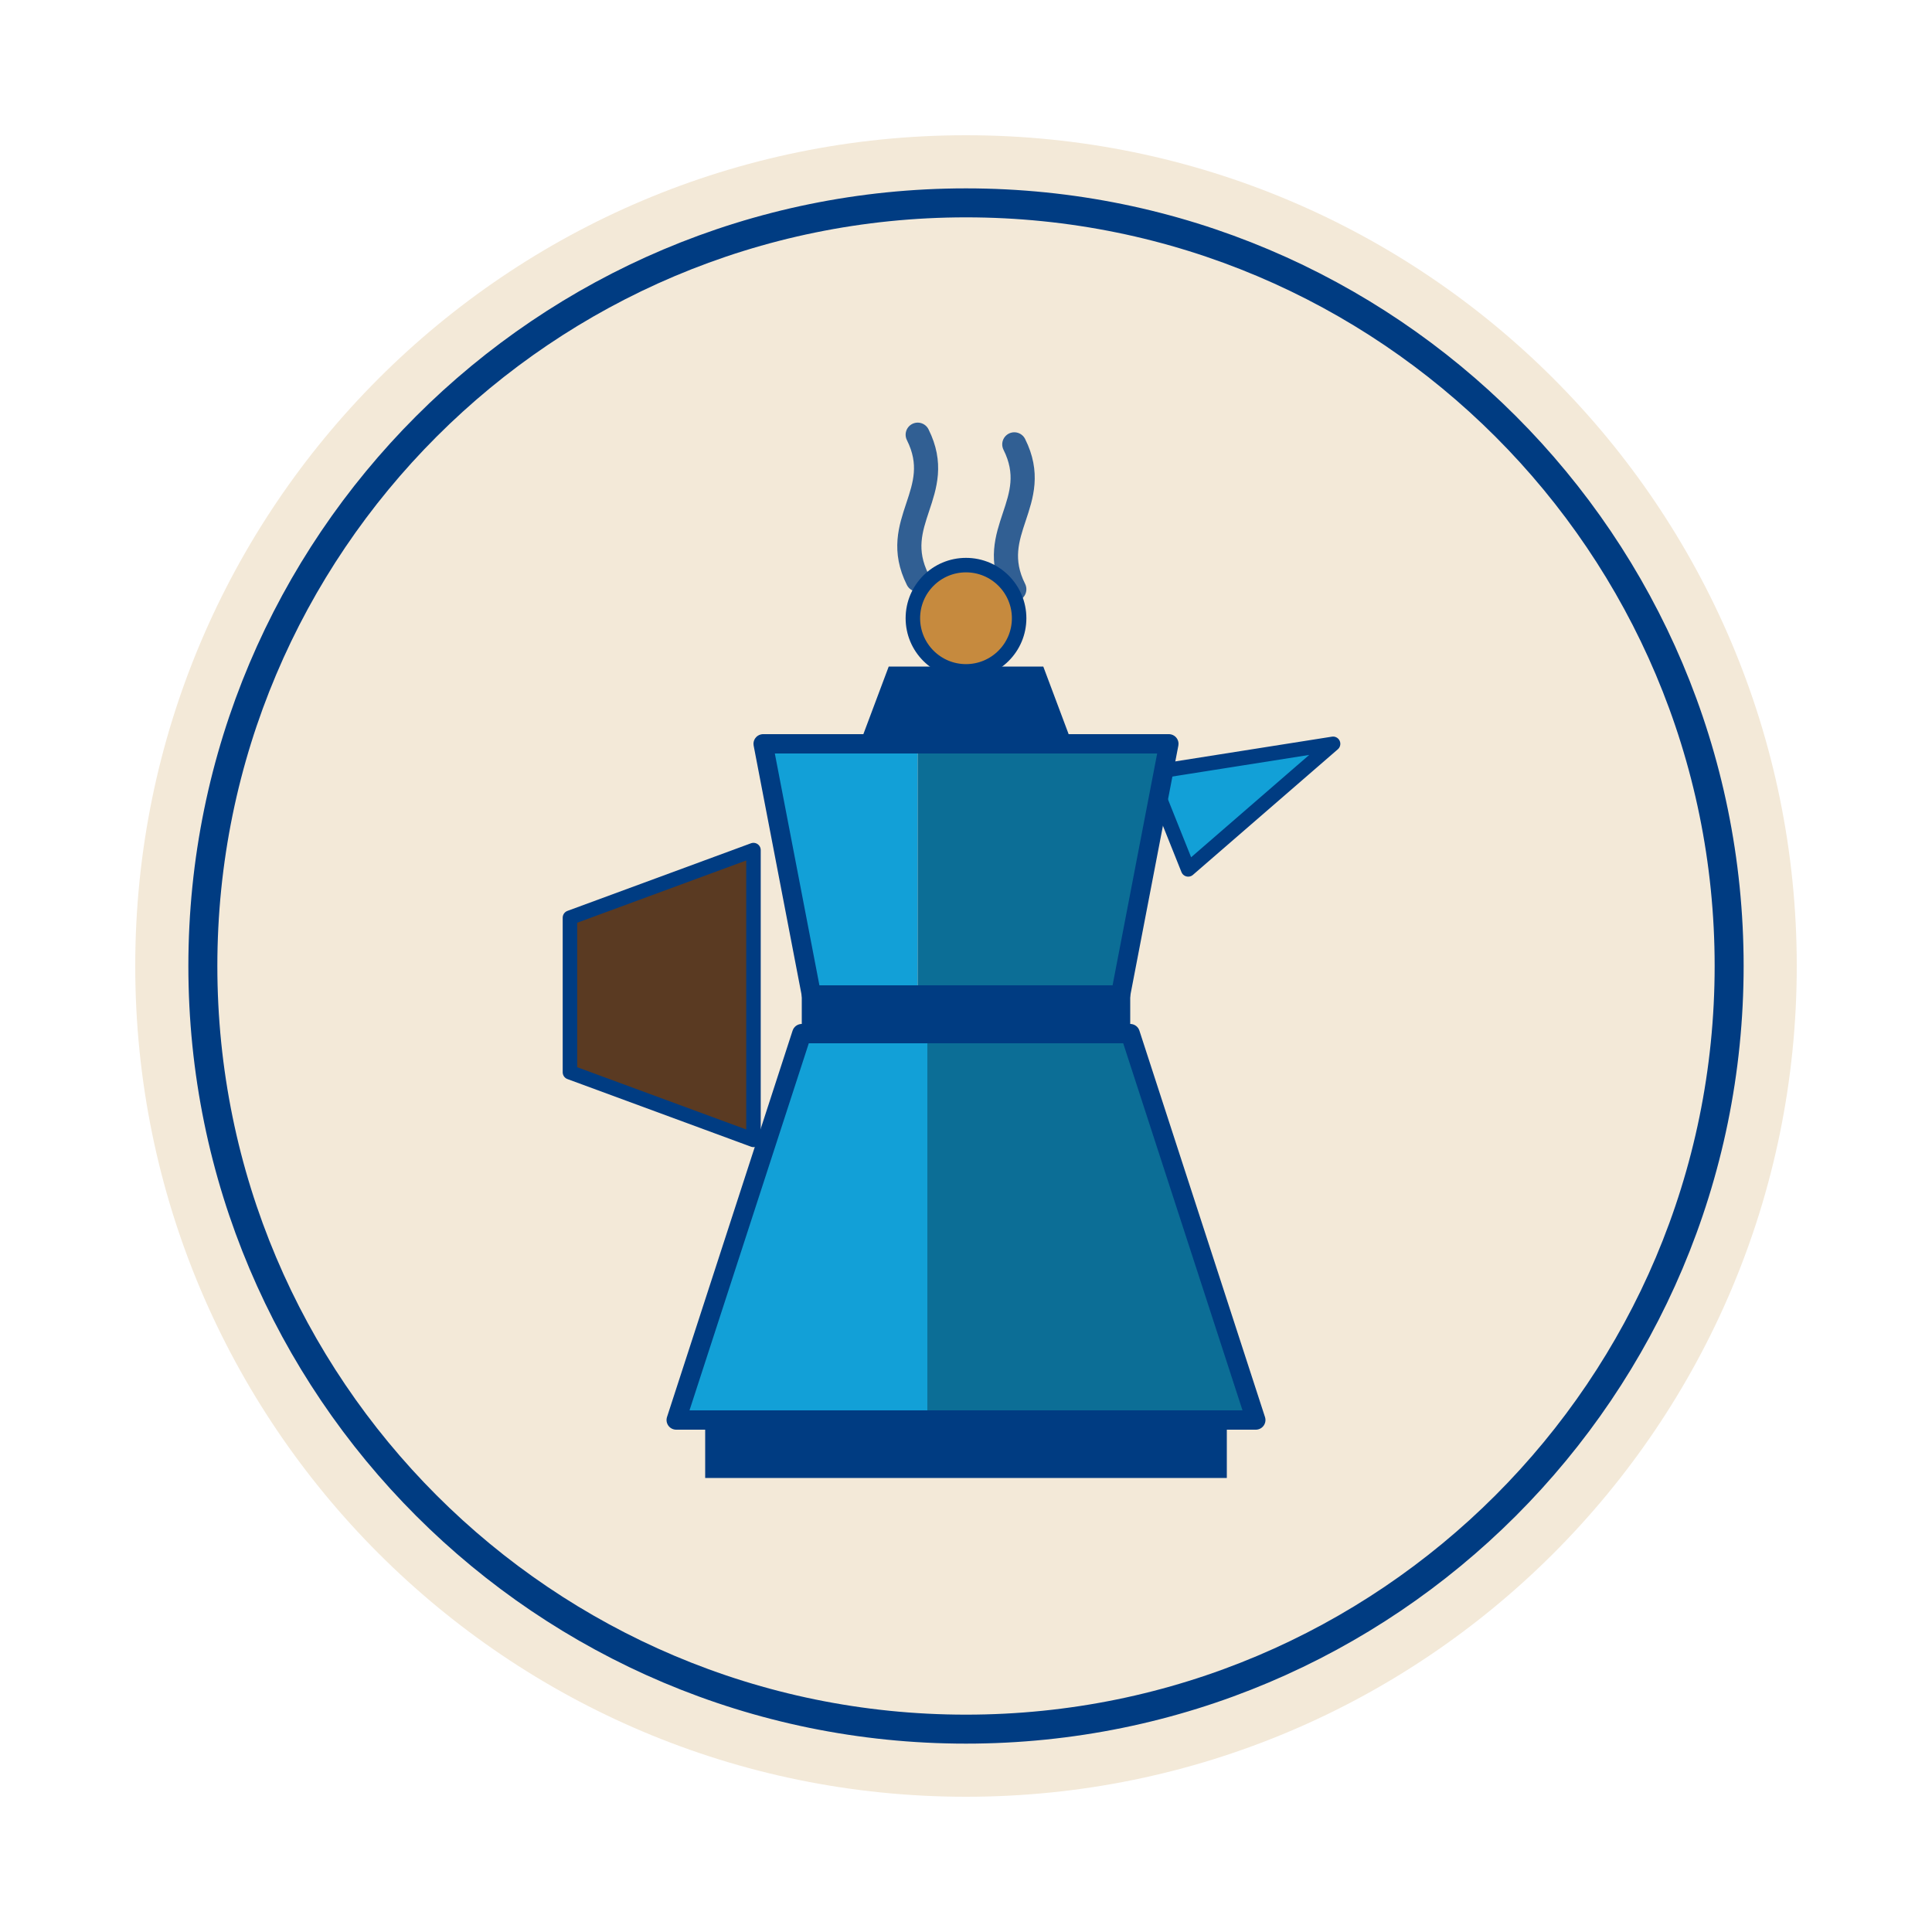
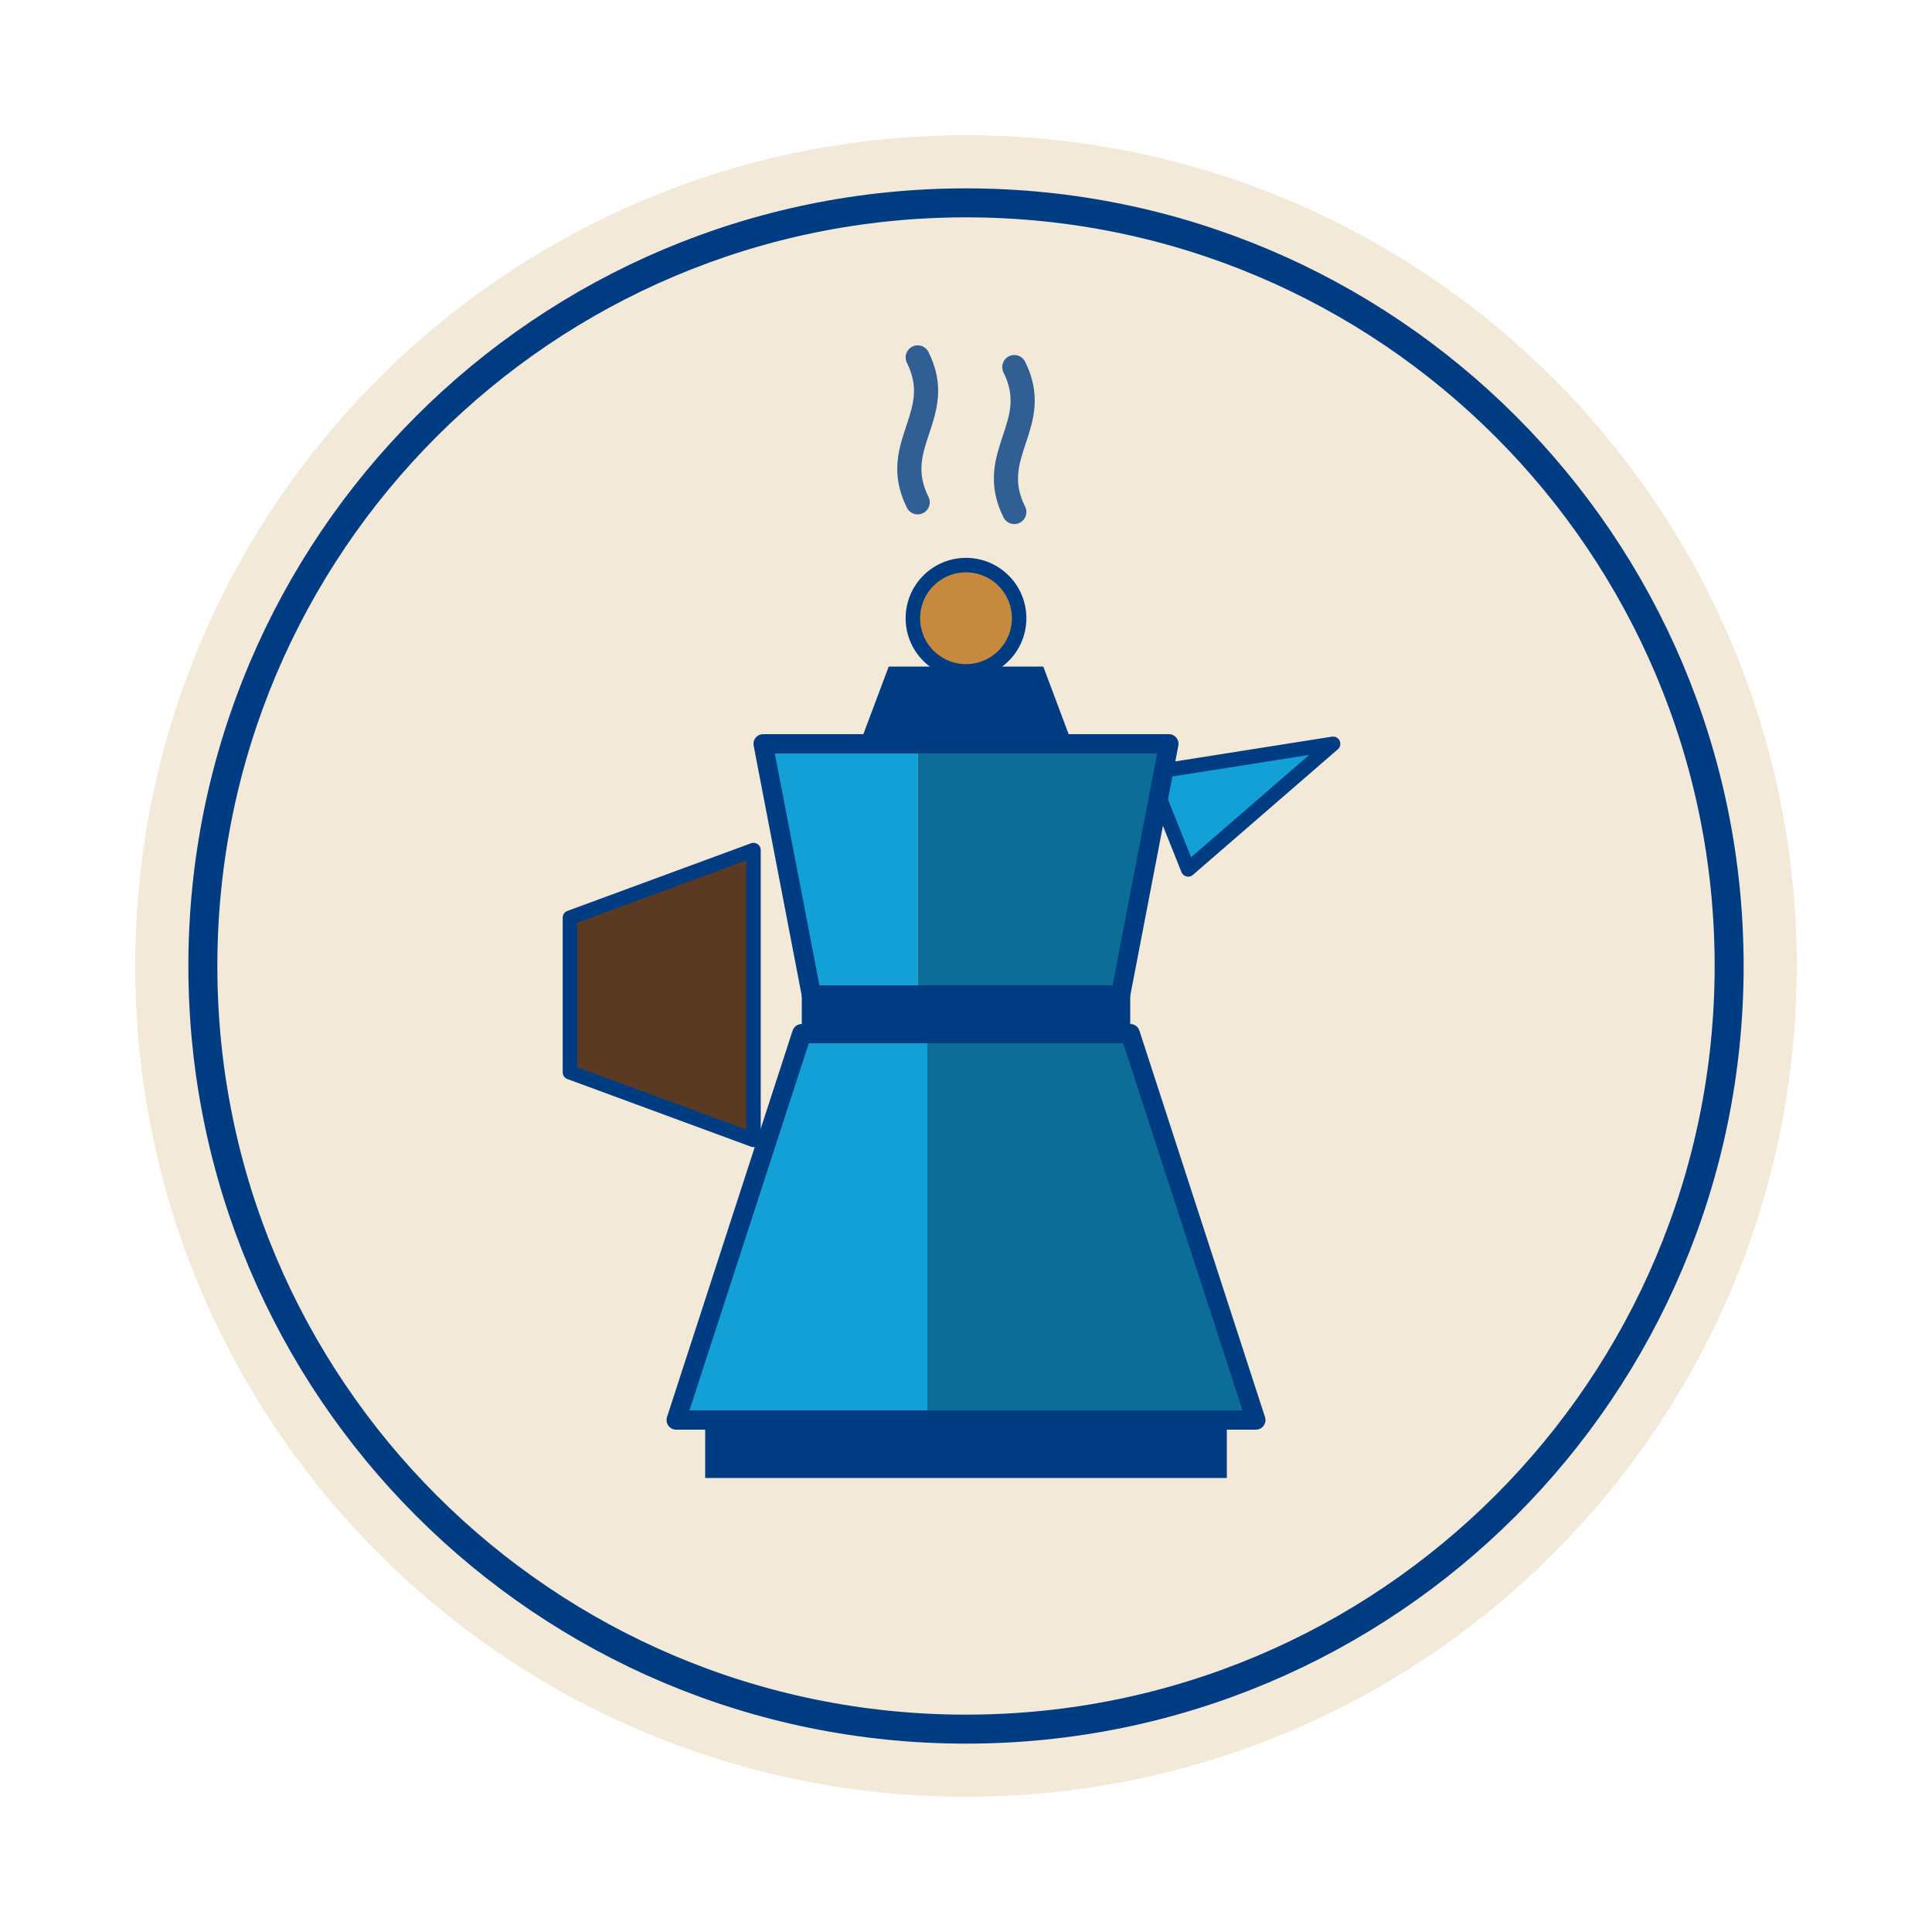
<svg xmlns="http://www.w3.org/2000/svg" viewBox="0 0 400 400" width="400" height="400" role="img" aria-label="Cafe Azzurro favicon">
  <circle cx="200" cy="200" r="172" fill="#F3E9D8" />
  <circle cx="200" cy="200" r="158" fill="none" stroke="#003C82" stroke-width="6" />
  <g fill="none" stroke="#003C82" stroke-width="5" stroke-linecap="round" opacity="0.8">
-     <path d="M190,120 C184,108 196,102 190,90" />
-     <path d="M210,122 C204,110 216,104 210,92" />
+     <path d="M190,104 C184,92 196,86 190,74" />
+     <path d="M210,106 C204,94 216,88 210,76" />
  </g>
  <path d="M156,176 L118,190 L118,222 L156,236 Z" fill="#5A3A22" />
  <path d="M156,176 L118,190 L118,222 L156,236 Z" fill="none" stroke="#003C82" stroke-width="3" stroke-linejoin="round" />
  <path d="M238,160 L276,154 L246,180 Z" fill="#12A0D7" />
  <path d="M238,160 L276,154 L246,180 Z" fill="none" stroke="#003C82" stroke-width="3" stroke-linejoin="round" />
  <path d="M190,154 L158,154 L168,206 L190,206 Z" fill="#12A0D7" />
  <path d="M190,154 L242,154 L232,206 L190,206 Z" fill="#0C6E96" />
  <path d="M158,154 L242,154 L232,206 L168,206 Z" fill="none" stroke="#003C82" stroke-width="4" stroke-linejoin="round" />
  <path d="M178,154 L222,154 L216,138 L184,138 Z" fill="#003C82" />
  <circle cx="200" cy="128" r="11" fill="#C68A3E" />
  <circle cx="200" cy="128" r="11" fill="none" stroke="#003C82" stroke-width="3" />
  <rect x="166" y="204" width="68" height="10" fill="#003C82" />
  <path d="M192,214 L166,214 L140,294 L192,294 Z" fill="#12A0D7" />
  <path d="M192,214 L234,214 L260,294 L192,294 Z" fill="#0C6E96" />
  <path d="M166,214 L234,214 L260,294 L140,294 Z" fill="none" stroke="#003C82" stroke-width="4" stroke-linejoin="round" />
  <rect x="146" y="294" width="108" height="12" fill="#003C82" />
</svg>
